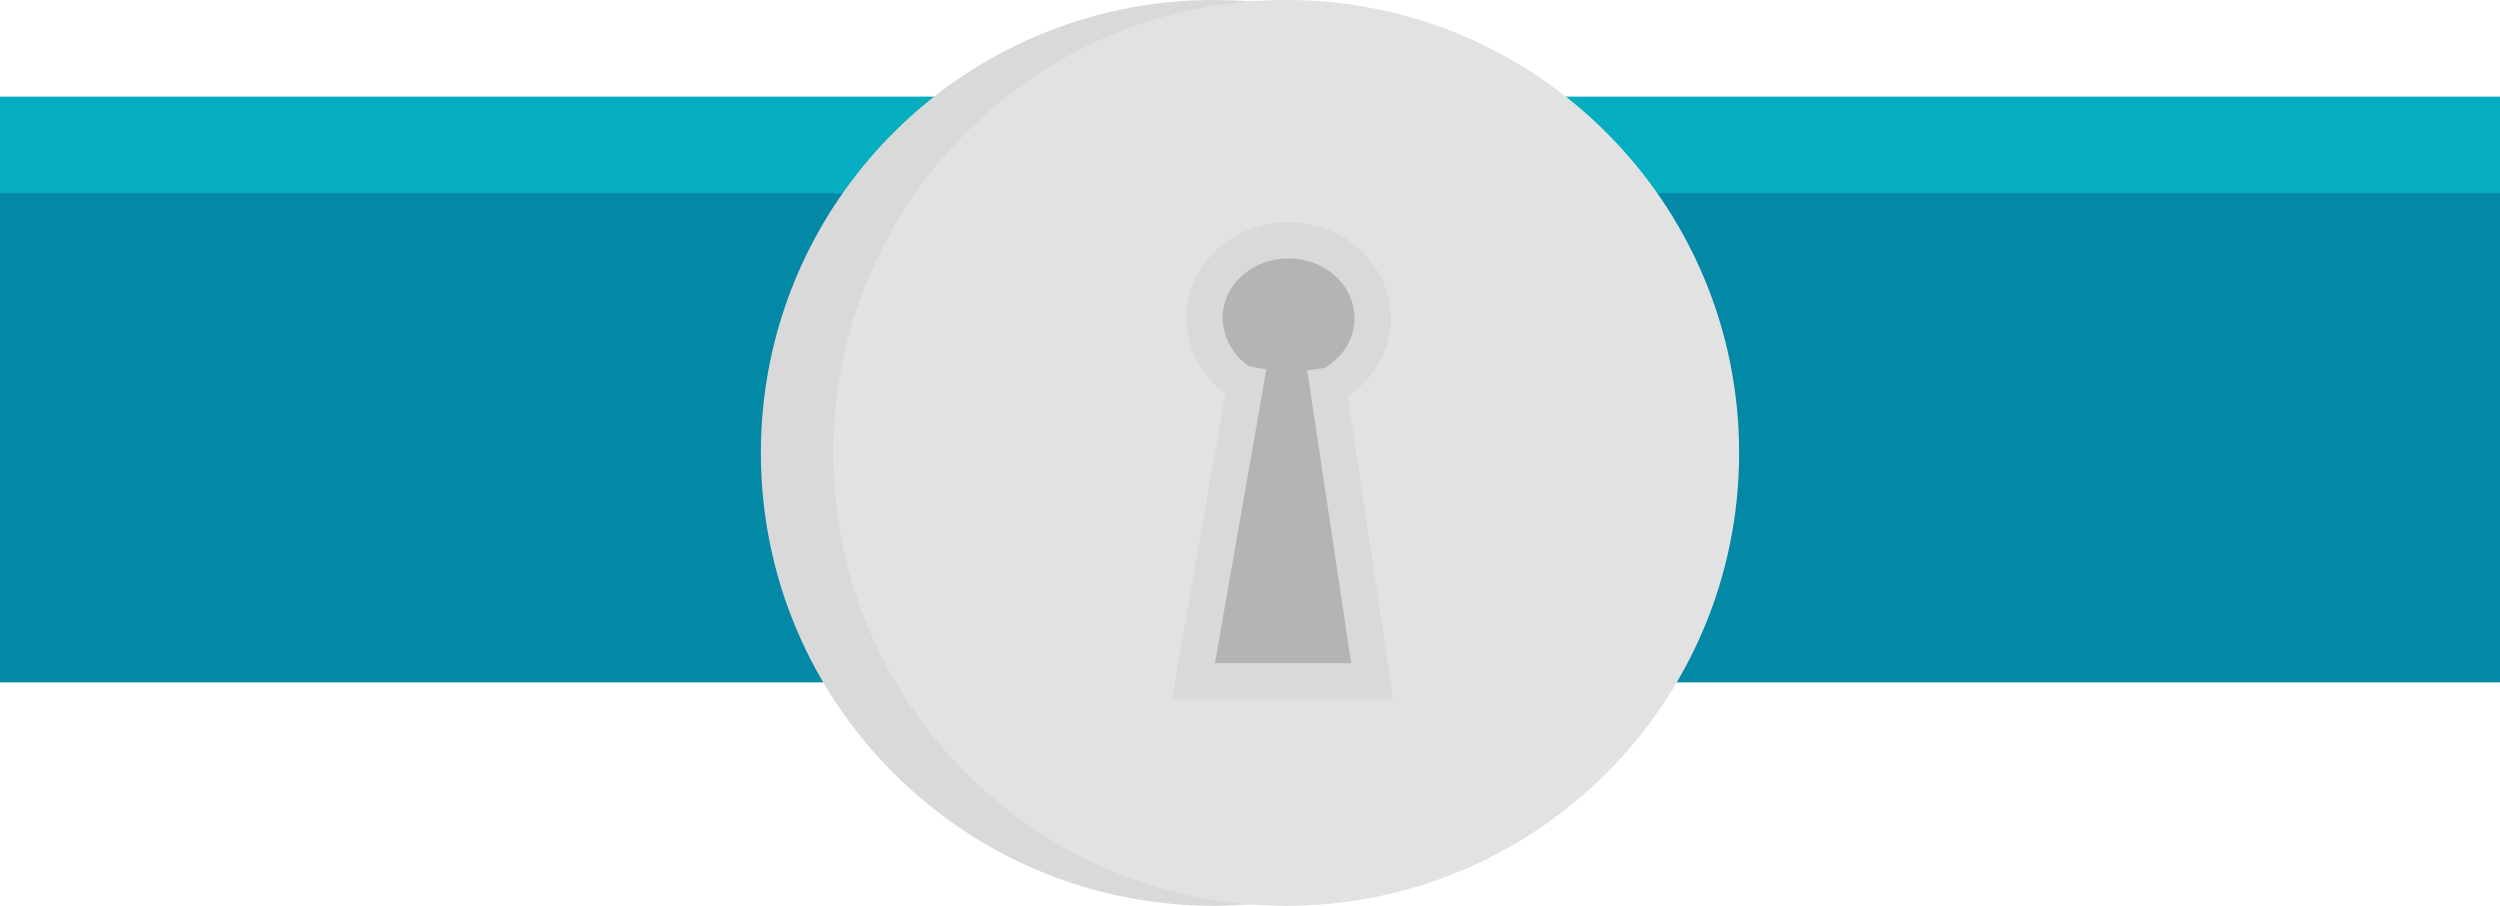
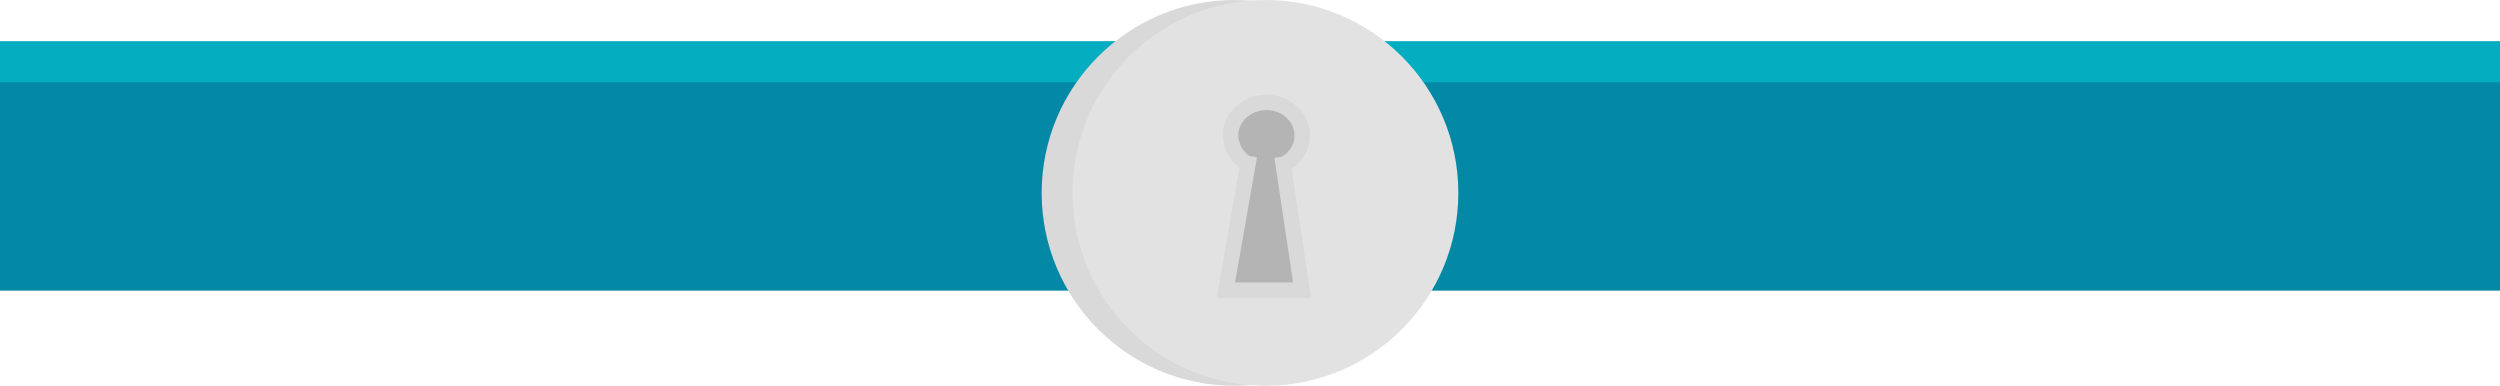
- <svg xmlns="http://www.w3.org/2000/svg" width="414" height="150" viewBox="0 0 414 150">
-   <g id="Belt_Lock" data-name="Belt Lock" transform="translate(593.779 -202) rotate(90)">
-     <rect id="Rectangle_43" data-name="Rectangle 43" width="86" height="414" transform="translate(229 179.779)" fill="#0388a6" />
-     <rect id="Rectangle_42" data-name="Rectangle 42" width="16" height="414" transform="translate(218 179.779)" fill="#04adbf" />
+ <svg xmlns="http://www.w3.org/2000/svg" width="972" height="150" viewBox="0 0 972 150">
+   <g id="Belt_Lock" data-name="Belt Lock" transform="translate(872.779 -202) rotate(90)">
+     <rect id="Rectangle_43" data-name="Rectangle 43" width="86" height="972" transform="translate(229 -99.221)" fill="#0388a6" />
+     <rect id="Rectangle_42" data-name="Rectangle 42" width="16" height="972" transform="translate(218 -99.221)" fill="#04adbf" />
    <circle id="Ellipse_7" data-name="Ellipse 7" cx="75" cy="75" r="75" transform="translate(202 467.779) rotate(-90)" fill="#d9d9d9" />
    <circle id="Ellipse_8" data-name="Ellipse 8" cx="75" cy="75" r="75" transform="translate(202 455.779) rotate(-90)" fill="#e2e2e2" />
    <g id="Keyhole" transform="translate(241.795 396.155) rotate(-90)">
      <path id="Path_3" data-name="Path 3" d="M0,0" transform="translate(11.09 25.033)" fill="#b4b4b4" stroke="#d9d9d9" stroke-miterlimit="10" stroke-width="6" />
      <path id="Path_4" data-name="Path 4" d="M17.793,25.278c5.817-1.551,10.073-6.5,10.073-12.385C27.866,5.774,21.632,0,13.936,0S0,5.774,0,12.893A13,13,0,0,0,9.27,25.033" transform="translate(1.82)" fill="#b4b4b4" stroke="#d9d9d9" stroke-miterlimit="10" stroke-width="6" />
      <path id="Path_5" data-name="Path 5" d="M0,0" transform="translate(19.613 25.278)" fill="#b4b4b4" stroke="#d9d9d9" stroke-miterlimit="10" stroke-width="6" />
      <path id="Path_6" data-name="Path 6" d="M9.133,0,0,52.171H29.618L21.826.266" transform="translate(0 20.852)" fill="#b4b4b4" stroke="#d9d9d9" stroke-miterlimit="10" stroke-width="6" />
    </g>
  </g>
</svg>
